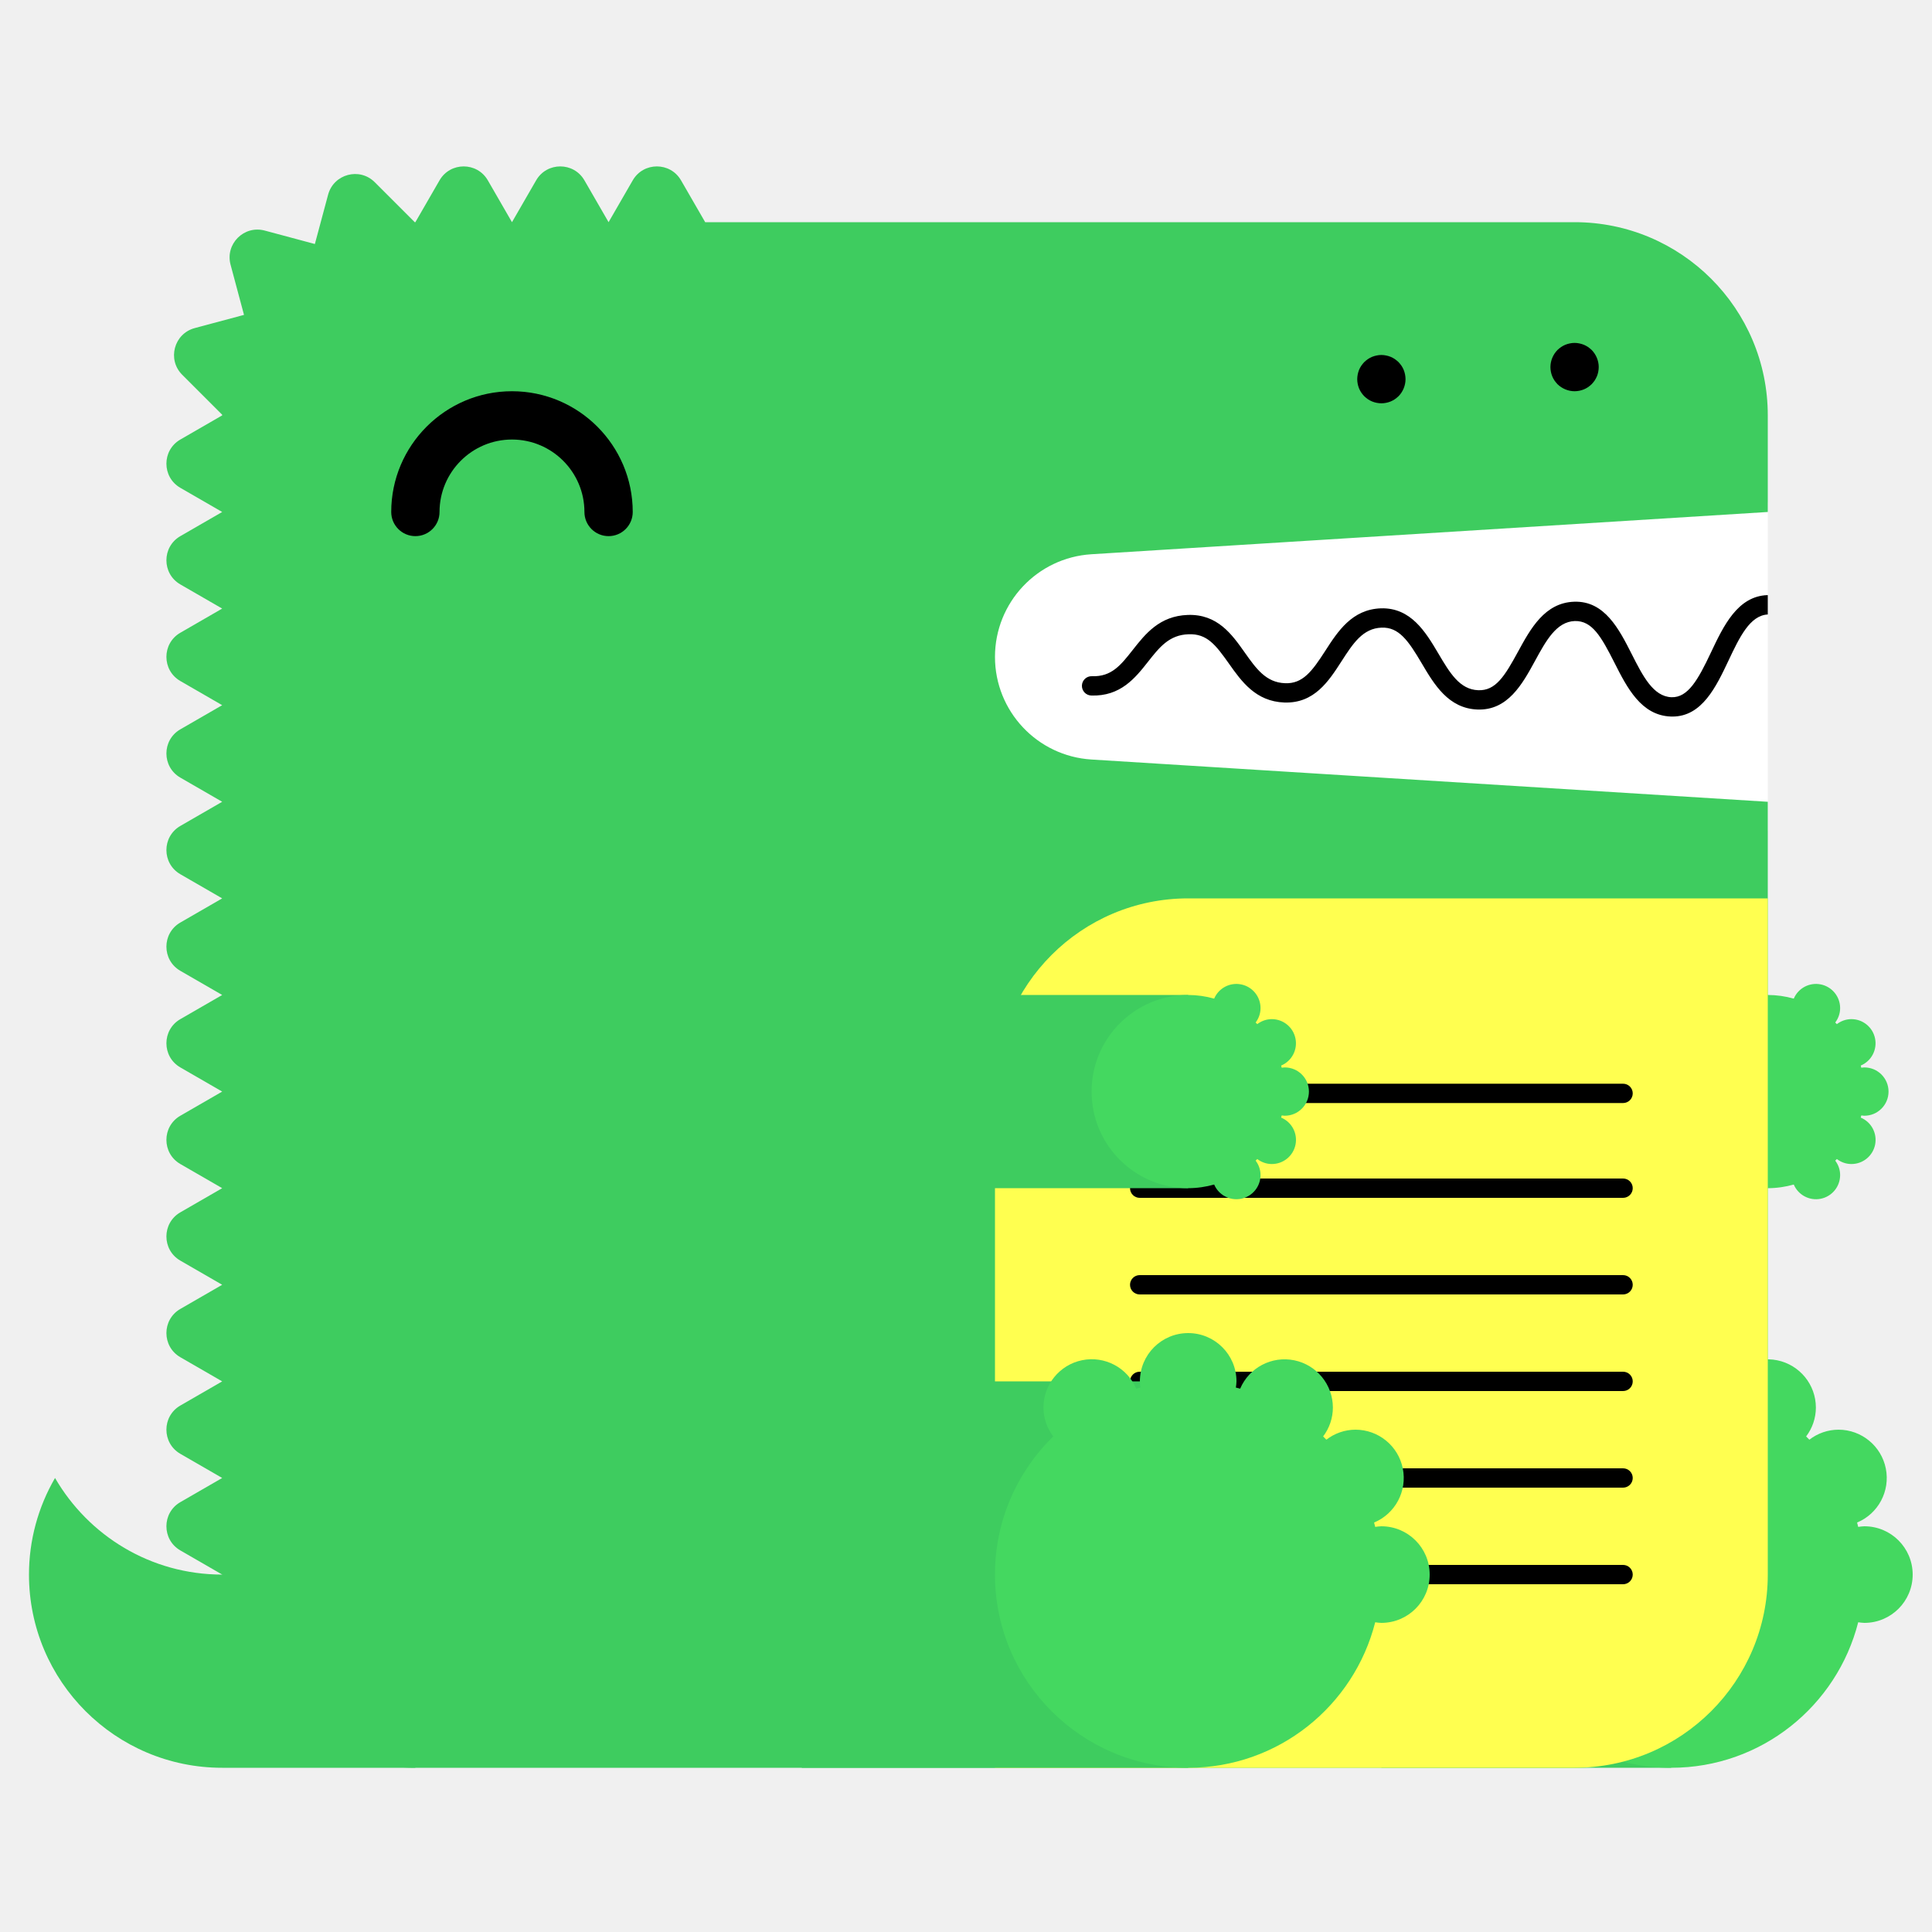
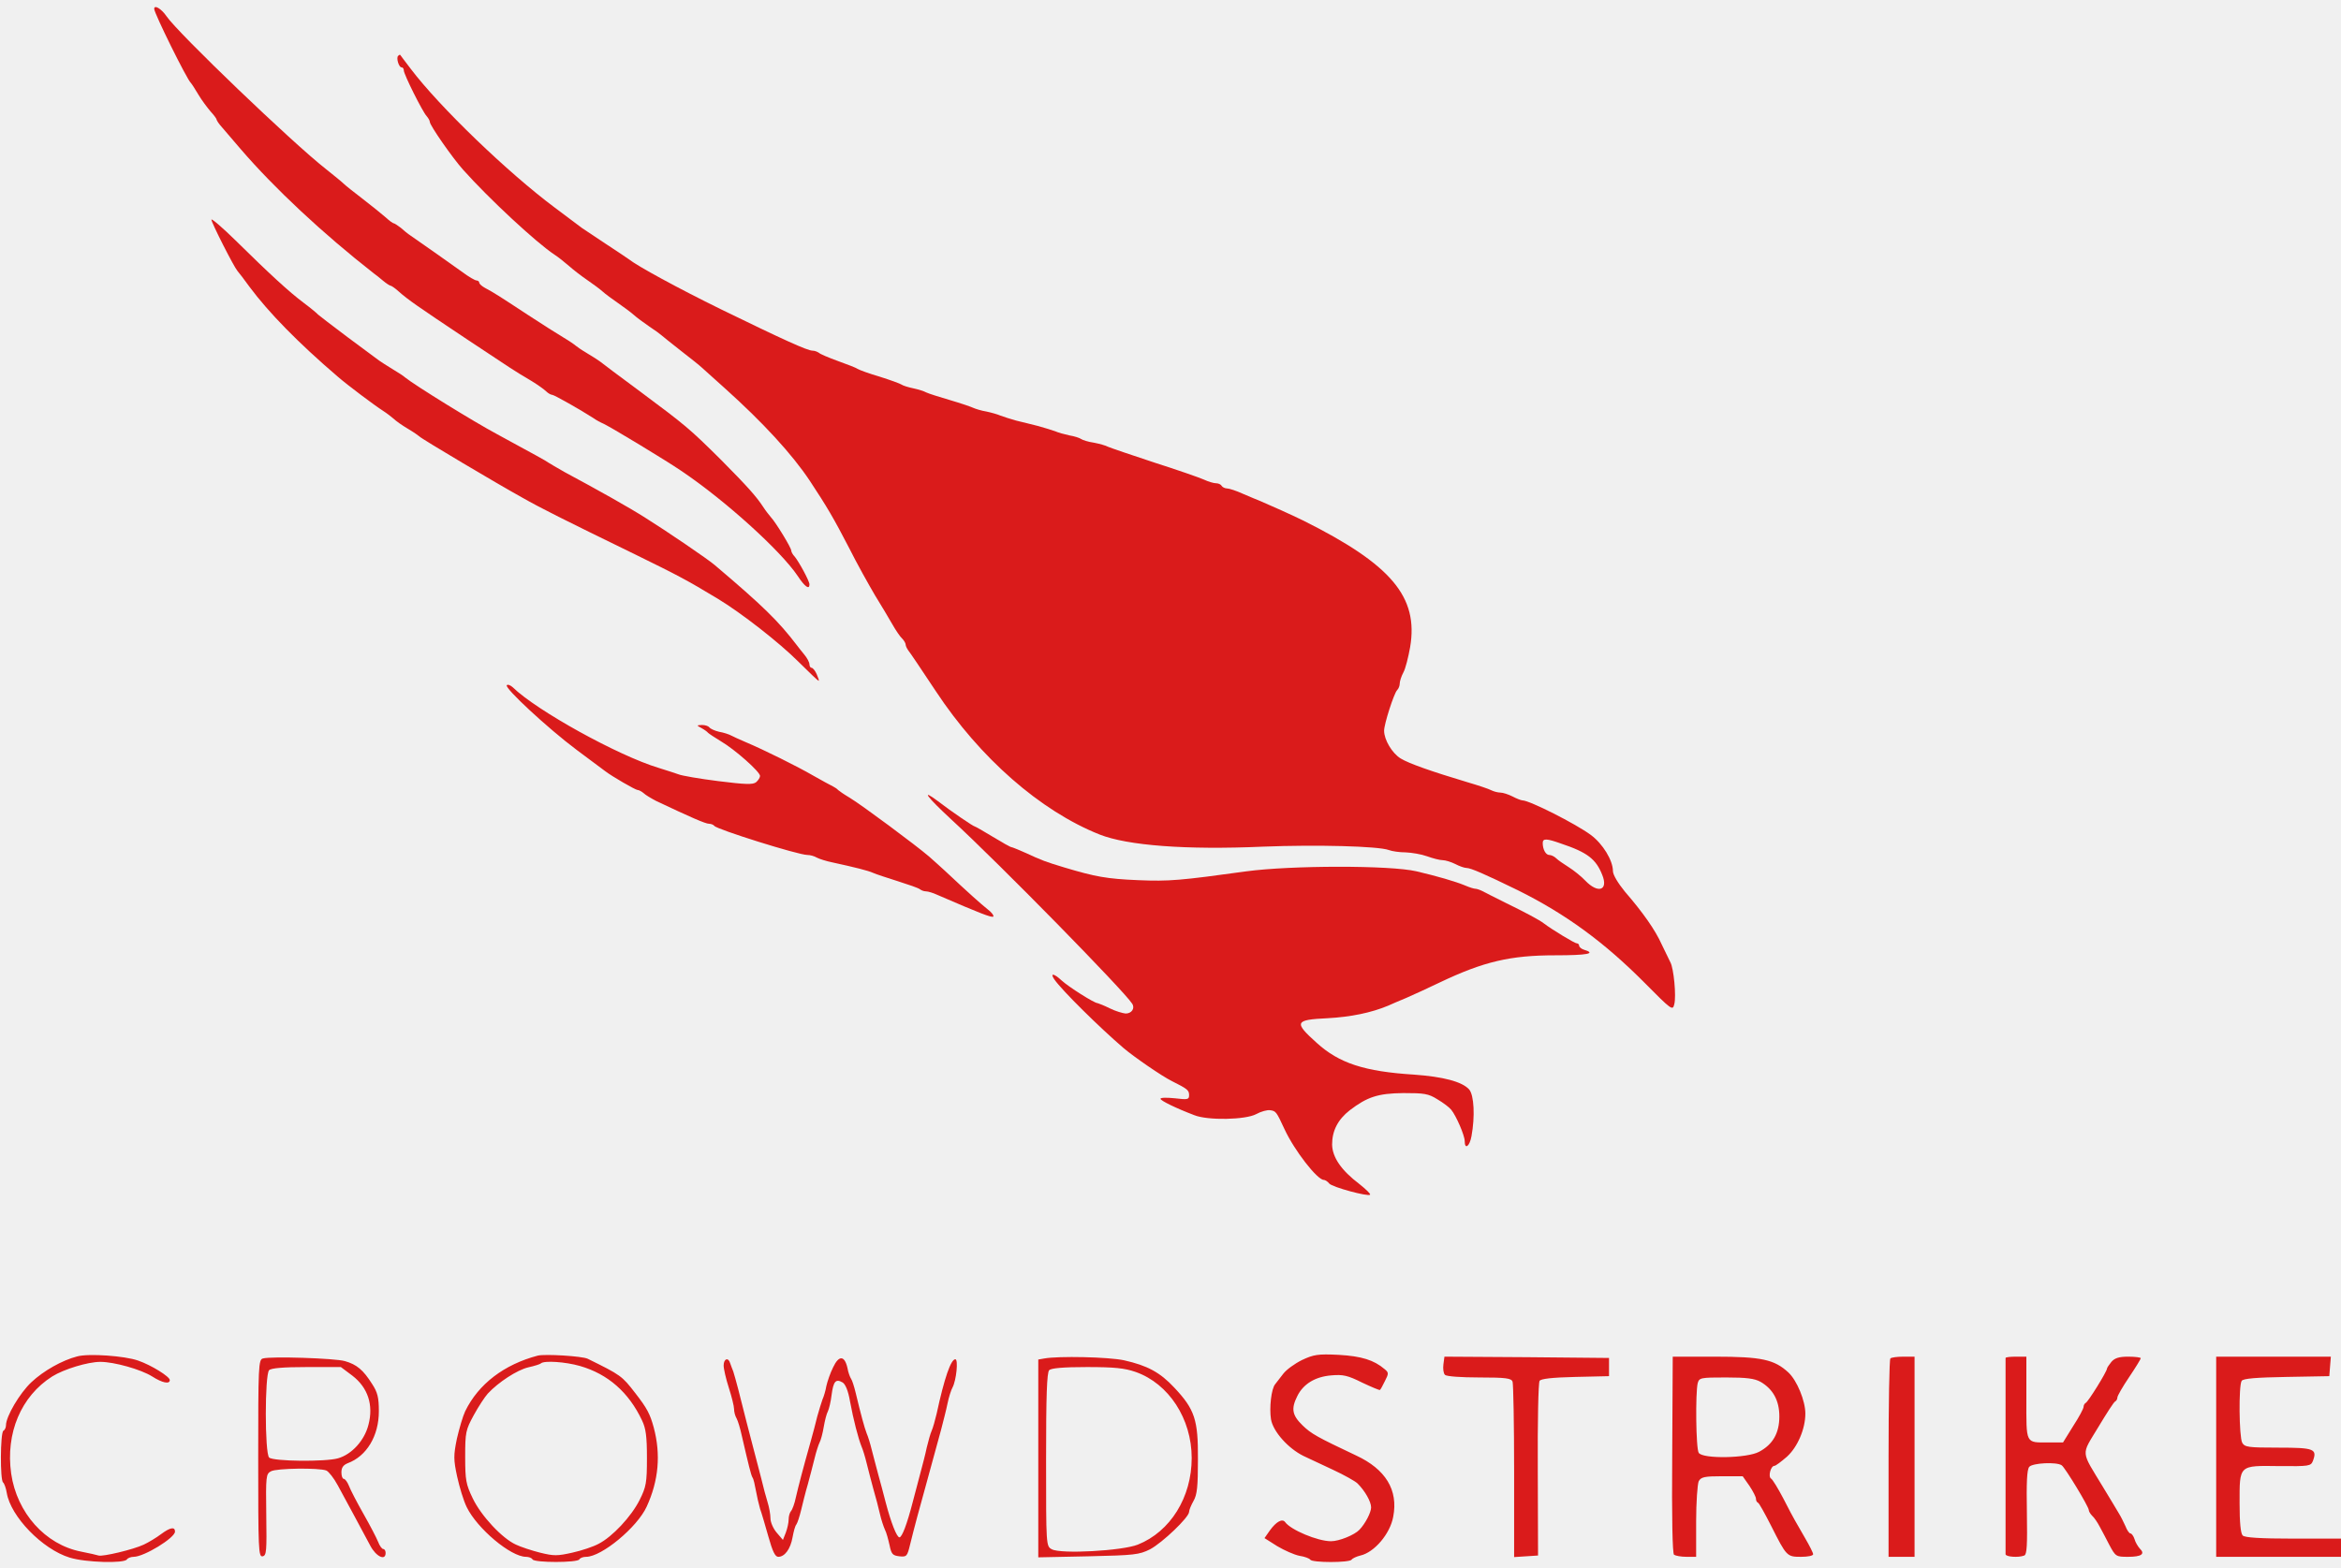
- <svg xmlns="http://www.w3.org/2000/svg" width="200" height="200" viewBox="0 0 200 200">
-   <g fill="none" fill-rule="evenodd">
-     <path fill="#FFF" d="M99 52h84v34H99z" />
-     <path d="M23 163c-7.398 0-13.843-4.027-17.303-10A19.886 19.886 0 0 0 3 163c0 11.046 8.954 20 20 20h20v-20H23z" fill="#3ECC5F" />
-     <path d="M112.98 57.376L183 53V43c0-11.046-8.954-20-20-20H73l-2.5-4.33c-1.112-1.925-3.889-1.925-5 0L63 23l-2.5-4.33c-1.111-1.925-3.889-1.925-5 0L53 23l-2.5-4.33c-1.111-1.925-3.889-1.925-5 0L43 23c-.022 0-.042.003-.065.003l-4.142-4.141c-1.57-1.571-4.252-.853-4.828 1.294l-1.369 5.104-5.192-1.392c-2.148-.575-4.111 1.389-3.535 3.536l1.39 5.193-5.102 1.367c-2.148.576-2.867 3.259-1.296 4.83l4.142 4.142c0 .021-.003.042-.003.064l-4.33 2.5c-1.925 1.111-1.925 3.889 0 5L23 53l-4.33 2.5c-1.925 1.111-1.925 3.889 0 5L23 63l-4.33 2.5c-1.925 1.111-1.925 3.889 0 5L23 73l-4.33 2.5c-1.925 1.111-1.925 3.889 0 5L23 83l-4.33 2.5c-1.925 1.111-1.925 3.889 0 5L23 93l-4.33 2.5c-1.925 1.111-1.925 3.889 0 5L23 103l-4.33 2.5c-1.925 1.111-1.925 3.889 0 5L23 113l-4.33 2.5c-1.925 1.111-1.925 3.889 0 5L23 123l-4.33 2.5c-1.925 1.111-1.925 3.889 0 5L23 133l-4.33 2.5c-1.925 1.111-1.925 3.889 0 5L23 143l-4.33 2.5c-1.925 1.111-1.925 3.889 0 5L23 153l-4.33 2.5c-1.925 1.111-1.925 3.889 0 5L23 163c0 11.046 8.954 20 20 20h120c11.046 0 20-8.954 20-20V83l-70.02-4.376A10.645 10.645 0 0 1 103 68c0-5.621 4.37-10.273 9.98-10.624" fill="#3ECC5F" />
-     <path fill="#3ECC5F" d="M143 183h30v-40h-30z" />
-     <path d="M193 158c-.219 0-.428.037-.639.064-.038-.15-.074-.301-.116-.451A5 5 0 0 0 190.32 148a4.96 4.96 0 0 0-3.016 1.036 26.531 26.531 0 0 0-.335-.336 4.955 4.955 0 0 0 1.011-2.987 5 5 0 0 0-9.599-1.959c-.148-.042-.297-.077-.445-.115.027-.211.064-.42.064-.639a5 5 0 0 0-5-5 5 5 0 0 0-5 5c0 .219.037.428.064.639-.148.038-.297.073-.445.115a4.998 4.998 0 0 0-9.599 1.959c0 1.125.384 2.151 1.011 2.987-3.717 3.632-6.031 8.693-6.031 14.3 0 11.046 8.954 20 20 20 9.339 0 17.16-6.41 19.361-15.064.211.027.42.064.639.064a5 5 0 0 0 5-5 5 5 0 0 0-5-5" fill="#44D860" />
-     <path fill="#3ECC5F" d="M153 123h30v-20h-30z" />
-     <path d="M193 115.5a2.5 2.5 0 1 0 0-5c-.109 0-.214.019-.319.032-.02-.075-.037-.15-.058-.225a2.501 2.501 0 0 0-.963-4.807c-.569 0-1.088.197-1.508.518a6.653 6.653 0 0 0-.168-.168c.314-.417.506-.931.506-1.494a2.5 2.5 0 0 0-4.8-.979A9.987 9.987 0 0 0 183 103c-5.522 0-10 4.478-10 10s4.478 10 10 10c.934 0 1.833-.138 2.69-.377a2.5 2.5 0 0 0 4.8-.979c0-.563-.192-1.077-.506-1.494.057-.055.113-.111.168-.168.42.321.939.518 1.508.518a2.5 2.5 0 0 0 .963-4.807c.021-.074.038-.15.058-.225.105.013.21.032.319.032" fill="#44D860" />
-     <path d="M63 55.5a2.5 2.5 0 0 1-2.5-2.5c0-4.136-3.364-7.5-7.5-7.5s-7.5 3.364-7.5 7.5a2.5 2.5 0 1 1-5 0c0-6.893 5.607-12.5 12.5-12.5S65.5 46.107 65.5 53a2.5 2.5 0 0 1-2.5 2.5" fill="#000" />
-     <path d="M103 183h60c11.046 0 20-8.954 20-20V93h-60c-11.046 0-20 8.954-20 20v70z" fill="#FFFF50" />
-     <path d="M168.02 124h-50.04a1 1 0 1 1 0-2h50.04a1 1 0 1 1 0 2m0 20h-50.04a1 1 0 1 1 0-2h50.04a1 1 0 1 1 0 2m0 20h-50.04a1 1 0 1 1 0-2h50.04a1 1 0 1 1 0 2m0-49.814h-50.04a1 1 0 1 1 0-2h50.04a1 1 0 1 1 0 2m0 19.814h-50.04a1 1 0 1 1 0-2h50.04a1 1 0 1 1 0 2m0 20h-50.04a1 1 0 1 1 0-2h50.04a1 1 0 1 1 0 2M183 61.611c-.012 0-.022-.006-.034-.005-3.09.105-4.552 3.196-5.842 5.923-1.346 2.85-2.387 4.703-4.093 4.647-1.889-.068-2.969-2.202-4.113-4.46-1.314-2.594-2.814-5.536-5.963-5.426-3.046.104-4.513 2.794-5.807 5.167-1.377 2.528-2.314 4.065-4.121 3.994-1.927-.07-2.951-1.805-4.136-3.813-1.321-2.236-2.848-4.75-5.936-4.664-2.994.103-4.465 2.385-5.763 4.4-1.373 2.13-2.335 3.428-4.165 3.351-1.973-.07-2.992-1.51-4.171-3.177-1.324-1.873-2.816-3.993-5.895-3.89-2.928.1-4.399 1.97-5.696 3.618-1.232 1.564-2.194 2.802-4.229 2.724a1 1 0 0 0-.072 2c3.017.101 4.545-1.8 5.872-3.487 1.177-1.496 2.193-2.787 4.193-2.855 1.926-.082 2.829 1.115 4.195 3.045 1.297 1.834 2.769 3.914 5.731 4.021 3.103.104 4.596-2.215 5.918-4.267 1.182-1.834 2.202-3.417 4.15-3.484 1.793-.067 2.769 1.35 4.145 3.681 1.297 2.197 2.766 4.686 5.787 4.796 3.125.108 4.634-2.62 5.949-5.035 1.139-2.088 2.214-4.06 4.119-4.126 1.793-.042 2.728 1.595 4.111 4.33 1.292 2.553 2.757 5.445 5.825 5.556l.169.003c3.064 0 4.518-3.075 5.805-5.794 1.139-2.41 2.217-4.68 4.067-4.773v-2z" fill="#000" />
-     <path fill="#3ECC5F" d="M83 183h40v-40H83z" />
-     <path d="M143 158c-.219 0-.428.037-.639.064-.038-.15-.074-.301-.116-.451A5 5 0 0 0 140.32 148a4.96 4.96 0 0 0-3.016 1.036 26.531 26.531 0 0 0-.335-.336 4.955 4.955 0 0 0 1.011-2.987 5 5 0 0 0-9.599-1.959c-.148-.042-.297-.077-.445-.115.027-.211.064-.42.064-.639a5 5 0 0 0-5-5 5 5 0 0 0-5 5c0 .219.037.428.064.639-.148.038-.297.073-.445.115a4.998 4.998 0 0 0-9.599 1.959c0 1.125.384 2.151 1.011 2.987-3.717 3.632-6.031 8.693-6.031 14.3 0 11.046 8.954 20 20 20 9.339 0 17.16-6.41 19.361-15.064.211.027.42.064.639.064a5 5 0 0 0 5-5 5 5 0 0 0-5-5" fill="#44D860" />
-     <path fill="#3ECC5F" d="M83 123h40v-20H83z" />
-     <path d="M133 115.5a2.5 2.5 0 1 0 0-5c-.109 0-.214.019-.319.032-.02-.075-.037-.15-.058-.225a2.501 2.501 0 0 0-.963-4.807c-.569 0-1.088.197-1.508.518a6.653 6.653 0 0 0-.168-.168c.314-.417.506-.931.506-1.494a2.5 2.5 0 0 0-4.8-.979A9.987 9.987 0 0 0 123 103c-5.522 0-10 4.478-10 10s4.478 10 10 10c.934 0 1.833-.138 2.69-.377a2.5 2.5 0 0 0 4.8-.979c0-.563-.192-1.077-.506-1.494.057-.055.113-.111.168-.168.42.321.939.518 1.508.518a2.5 2.5 0 0 0 .963-4.807c.021-.074.038-.15.058-.225.105.013.21.032.319.032" fill="#44D860" />
-     <path d="M143 41.75c-.16 0-.33-.02-.49-.05a2.52 2.52 0 0 1-.47-.14c-.15-.06-.29-.14-.431-.23-.13-.09-.259-.2-.38-.31-.109-.12-.219-.24-.309-.38s-.17-.28-.231-.43a2.619 2.619 0 0 1-.189-.96c0-.16.02-.33.05-.49.03-.16.08-.31.139-.47.061-.15.141-.29.231-.43.09-.13.2-.26.309-.38.121-.11.25-.22.38-.31.141-.09.281-.17.431-.23.149-.06.31-.11.47-.14.32-.07.65-.07.98 0 .159.03.32.08.47.14.149.06.29.14.43.23.13.09.259.2.38.31.11.12.22.25.31.38.09.14.17.28.23.43.06.16.11.31.14.47.029.16.05.33.05.49 0 .66-.271 1.31-.73 1.77-.121.11-.25.22-.38.31-.14.09-.281.17-.43.23a2.565 2.565 0 0 1-.96.19m20-1.25c-.66 0-1.3-.27-1.771-.73a3.802 3.802 0 0 1-.309-.38c-.09-.14-.17-.28-.231-.43a2.619 2.619 0 0 1-.189-.96c0-.66.27-1.3.729-1.77.121-.11.25-.22.38-.31.141-.09.281-.17.431-.23.149-.06.31-.11.47-.14.32-.07.66-.07.98 0 .159.03.32.08.47.14.149.06.29.14.43.23.13.09.259.2.38.31.459.47.73 1.11.73 1.77 0 .16-.021.33-.05.49-.03.16-.08.32-.14.47-.07.15-.14.29-.23.43-.09.13-.2.26-.31.38-.121.11-.25.22-.38.31-.14.09-.281.17-.43.23a2.565 2.565 0 0 1-.96.19" fill="#000" />
+ <svg xmlns="http://www.w3.org/2000/svg" height="1675" viewBox="-.3 3.8 900.3 599.8" width="2500">
+   <g fill="#da1b1b">
+     <path d="m59 5.5c0 1.7 12.6 27.2 14.1 28.5.3.3 1.6 2.3 2.9 4.5s3.5 5.1 4.7 6.5c1.3 1.4 2.3 2.8 2.3 3.1s.9 1.7 2.1 3c1.1 1.3 4.4 5.1 7.2 8.4 12.9 15 31.5 32.4 51.2 47.8.6.4 2.1 1.6 3.4 2.7s2.7 2 3 2 1.8 1 3.1 2.2c3.6 3.2 7.2 5.7 26.1 18.3 17.5 11.6 17.8 11.9 24.9 16.1 2.5 1.5 5.1 3.4 5.8 4.1s1.8 1.3 2.3 1.3c.7 0 10.8 5.7 15.9 9 .8.6 2.6 1.6 4 2.2 3.6 1.8 23.6 13.9 29.5 17.9 17 11.4 38.5 30.9 45 40.6 2.7 4.1 4.5 5.4 4.5 3.2 0-1.3-4.1-8.8-5.7-10.7-.7-.7-1.3-1.8-1.3-2.3 0-1.1-6-10.9-7.8-12.8-.7-.8-2.1-2.6-3-4-2.7-4.1-6-7.8-16.2-18.1-12.3-12.2-13.7-13.3-31-26.2-8-5.9-14.9-11.1-15.5-11.6-.5-.4-2.8-1.9-5-3.2s-4.2-2.7-4.5-3-2.3-1.7-4.5-3-8.5-5.3-14-8.9c-11.1-7.3-13-8.5-16.2-10.2-1.3-.7-2.3-1.6-2.3-2.1 0-.4-.5-.8-1-.8-.6 0-3-1.4-5.3-3.1-3.9-2.8-15.9-11.3-20-14.1-1.1-.7-2.8-2.1-3.9-3.1-1.2-.9-2.4-1.7-2.7-1.7s-1.7-1-3.1-2.3c-1.4-1.2-5.3-4.4-8.7-7s-6.8-5.3-7.5-6-3.8-3.2-6.8-5.6c-12.9-10.1-56.9-52.3-61.3-58.8-1.9-2.8-4.7-4.5-4.7-2.8z" />
+     <path d="m152.8 23.6c-.8.8.3 4.4 1.3 4.4.5 0 .9.5.9 1.2 0 1.5 7.2 15.9 8.8 17.6.6.7 1.2 1.7 1.2 2.2 0 1.3 8.6 13.7 12.8 18.4 10 11.2 28.2 28.1 35.2 32.7 1.4.9 3.9 2.9 5.5 4.3 1.7 1.5 4.8 3.9 7 5.4s4.9 3.5 5.9 4.4c1.1 1 3.8 3 6 4.5 2.3 1.6 5 3.6 6 4.5 1.1 1 3.8 3 6 4.5 2.3 1.5 4.3 3 4.6 3.3s3.7 3 7.5 6c3.9 3 7.5 5.9 8.1 6.5.6.5 4.6 4.1 8.9 8 14.6 13.1 25.8 25.3 32.6 35.5 6.6 10 9.2 14.4 15.1 25.8 3.1 6.2 7.7 14.4 10 18.3 2.4 3.9 5.4 8.9 6.7 11.2s3 4.8 3.8 5.5c.7.7 1.3 1.8 1.3 2.3s.5 1.5 1 2.2c.6.7 5.3 7.7 10.6 15.7 16.9 25.6 40.1 46 62.9 55.1 10.8 4.3 33.4 6 63 4.7 20.6-.8 44.2-.2 48.3 1.3 1.3.5 4.2.9 6.5.9 2.3.1 6 .7 8.2 1.5s4.9 1.5 6 1.5 3.3.7 4.9 1.5c1.5.8 3.5 1.5 4.3 1.5 1.6 0 7.1 2.4 19.8 8.6 18.3 9.1 33.1 19.9 48.7 35.6 10.4 10.5 10.8 10.8 11.4 8.2.8-3.1-.2-13.7-1.5-16.1-.5-1-2-4.1-3.3-6.8-2.5-5.6-7.2-12.3-14.2-20.4-2.7-3.3-4.6-6.5-4.6-7.9 0-4.1-3.9-10.5-8.5-13.9-5.8-4.3-23.6-13.3-26.3-13.3-.5 0-2.3-.7-3.8-1.5-1.6-.8-3.7-1.5-4.7-1.5-.9 0-2.5-.4-3.5-.9-.9-.5-5.1-1.9-9.2-3.1-13.7-4.1-22.5-7.2-25.6-9.1-3.3-2-6.4-7.2-6.4-10.7 0-2.6 3.8-14.4 5-15.6.6-.6 1-1.7 1-2.5 0-.9.6-2.8 1.4-4.3.8-1.4 1.9-5.8 2.6-9.7 3.3-19.4-7.2-31.8-41-48.7-4.5-2.2-12.7-5.9-16.5-7.5-1.1-.4-4.1-1.7-6.7-2.8-2.6-1.2-5.4-2.1-6.2-2.1s-1.8-.5-2.1-1c-.3-.6-1.3-1-2.2-1-.8 0-2.9-.6-4.6-1.4-1.8-.8-10.4-3.8-19.2-6.6-8.8-2.9-16.7-5.6-17.6-6-.9-.5-3.4-1.2-5.5-1.6-2.2-.3-4.3-1-4.9-1.4-.5-.4-2.6-1.1-4.5-1.4-1.9-.4-4.4-1.1-5.5-1.6-1.1-.4-4-1.3-6.5-2-2.5-.6-6.3-1.6-8.5-2.1-2.2-.6-4.9-1.5-6-1.9-1.1-.5-3.6-1.2-5.5-1.6-1.9-.3-4.1-1-5-1.4-.8-.4-4.9-1.8-9-3s-8.2-2.5-9-2.9c-.9-.5-3.1-1.2-5-1.6s-3.9-1-4.5-1.4c-.5-.4-4.4-1.8-8.5-3.1-4.1-1.2-7.9-2.6-8.5-3-.5-.4-3.9-1.7-7.5-3s-6.9-2.7-7.4-3.2c-.6-.4-1.6-.8-2.4-.8-2 0-11.4-4.3-35.2-15.9-16.7-8.2-32.1-16.6-35.5-19.3-.5-.4-4.6-3.1-9-6s-8.4-5.6-9-6c-.5-.4-5.2-3.9-10.4-7.8-18.1-13.5-44.4-38.8-55.5-53.5-2.1-2.8-3.9-5.1-4-5.3-.2-.1-.5.1-.8.4zm447.2 303c10.2 3.4 13.5 6 15.9 12.1 2.4 5.9-1.6 7.3-6.5 2.2-1.6-1.7-4.5-4-6.4-5.2s-4.1-2.7-4.8-3.4-1.9-1.3-2.7-1.3c-1.3 0-2.5-2.1-2.5-4.6 0-1.8 1.4-1.8 7 .2zm-519-240c0 1.1 8.5 17.9 10 19.7.6.7 2.7 3.4 4.7 6.2 7.3 9.8 18.7 21.5 33.9 34.5 3.8 3.3 14.2 11.1 17.5 13.2 1.4.9 3.2 2.3 4 3 .8.8 3.2 2.5 5.4 3.8s4.2 2.7 4.5 3c.6.8 30.1 18.3 39.5 23.5 7.4 4.2 15.4 8.2 43.5 21.9 16.5 8.1 19.6 9.7 31.7 17 9.1 5.5 23.7 16.9 31 24.2 4.1 4.1 7.6 7.4 7.8 7.4.3 0-.1-1.1-.7-2.5s-1.5-2.5-2-2.5c-.4 0-.8-.6-.8-1.3 0-.8-.9-2.5-2-3.8s-2.3-2.9-2.7-3.4c-7.3-9.6-13.3-15.4-31.7-31-2.5-2.2-19-13.4-26.7-18.2-6.1-3.9-18.4-10.8-30.9-17.5-3-1.7-5.9-3.4-6.5-3.8-.9-.7-5.2-3-19.5-10.8-9-4.8-31.8-18.9-35.5-21.9-.5-.5-2.8-2-5-3.3s-4.4-2.8-5-3.2c-.5-.4-5.9-4.4-12-8.9-6-4.5-11.2-8.5-11.5-8.8-.3-.4-2.7-2.4-5.5-4.5-5.6-4.2-12.8-10.8-26.2-24-5.1-5-9.3-8.6-9.3-8zm113.6 179.1c-1 1 15.8 16.6 26.9 24.9 5.5 4.1 10.5 7.8 11 8.2 2.6 2 11.6 7.2 12.4 7.2.5 0 1.6.6 2.3 1.2.7.7 2.9 2 4.8 3 13.3 6.3 19 8.8 20.4 8.8.8 0 1.7.4 2 .8.8 1.3 32.3 11.2 35.8 11.2 1 0 2.6.4 3.6 1 .9.5 3.7 1.4 6.2 1.9 8.7 1.9 13.5 3.1 15.5 4 1.1.5 5.4 1.9 9.5 3.2s7.9 2.6 8.5 3.1c.5.4 1.5.8 2.3.8s2.8.6 4.5 1.4c16.4 7.1 20.8 8.8 21.4 8.3.3-.4-.7-1.7-2.3-2.9-2.5-2-6.9-5.9-16.4-14.8-1.5-1.4-4.2-3.8-6-5.4-5-4.3-26-19.9-30.5-22.6-2.2-1.3-4.2-2.7-4.5-3-.3-.4-1.2-1-2-1.4s-4.2-2.2-7.5-4.1c-6.2-3.6-18.9-9.9-26-12.9-2.2-.9-4.7-2.1-5.5-2.5-.9-.5-3-1.2-4.8-1.5-1.7-.4-3.4-1.2-3.7-1.7-.4-.5-1.6-.9-2.8-.9-2.2.1-2.2.1-.2 1.2 1.1.6 2.2 1.4 2.5 1.8.3.3 2.5 1.8 5 3.3 5.3 3.1 15 11.7 15 13.3 0 .6-.7 1.7-1.5 2.4-1.2 1-4.1.9-14.5-.4-7.2-.9-14.1-2.1-15.3-2.6-1.2-.4-4.7-1.6-7.7-2.5-15.6-4.7-47-22.1-56.1-31-.9-.8-1.9-1.2-2.3-.8z" />
+     <path d="m365.5 317.3c18.7 17.2 66.6 66.1 69.6 70.9 1.2 1.8-.2 3.8-2.5 3.8-1.1-.1-3.9-.9-6.1-2s-4.3-1.9-4.7-2c-1.3 0-11.2-6.3-13.8-8.7-3-2.8-4.6-3-2.8-.4 2.9 4.2 17.4 18.5 26.5 26.3 4.1 3.5 15 11 18.7 12.8 6 3 6.6 3.5 6.6 5.4 0 1.7-.5 1.8-5.5 1.2-3-.3-5.5-.3-5.5.2 0 .7 5.9 3.6 13 6.3 5.2 2.1 19.7 1.8 23.8-.4 1.8-1 4.3-1.7 5.4-1.5 2.2.3 2.4.6 5.5 7.3 3.8 8.2 12.6 19.5 15.1 19.5.5 0 1.5.6 2.1 1.4 1.2 1.4 14.9 5.1 15.7 4.3.3-.3-1.6-2.1-4.1-4.1-7-5.3-10.4-10.3-10.5-15.2 0-5.3 2.2-9.6 6.8-13.2 6.7-5.1 10.8-6.5 20.6-6.6 8 0 9.6.2 13.1 2.4 2.2 1.3 4.6 3.1 5.3 4 1.9 2.3 5.2 9.9 5.2 12.1 0 3.4 1.9 2 2.6-1.9 1.4-7.6 1-15.8-.9-18-2.7-3-10-4.9-21.2-5.7-19.1-1.2-28.8-4.4-37.4-12.2-8.9-8-8.5-8.9 4.2-9.5 9-.5 16.7-2.1 23.2-4.8 1.1-.5 4.3-1.9 7-3 2.8-1.2 8.6-3.9 13-6 16.8-8 27.1-10.4 44.3-10.4 12.5 0 15.8-.7 11.2-2.1-1.1-.3-2-1.1-2-1.6s-.4-.9-.9-.9c-.8 0-9.4-5.2-12.7-7.7-1.5-1.2-7.1-4.2-14.9-8-3.8-1.9-7.8-3.9-8.7-4.4-1-.5-2.2-.9-2.7-.9s-2.2-.5-3.8-1.2c-4.1-1.7-10.8-3.6-18.8-5.5-10.2-2.4-48.5-2.3-65.5 0-25.3 3.5-29.7 3.9-41.5 3.4-12.1-.5-16.5-1.3-28.5-4.9-7.3-2.2-8.6-2.7-15.1-5.7-2.5-1.1-4.9-2.1-5.2-2.1-.4 0-3.6-1.8-7.2-4s-6.8-4-7-4c-.5 0-8.9-5.7-14.1-9.7-6.8-5.1-4.3-1.7 5.1 7zm-336.1 206.6c-5.8 1.5-12.9 5.5-17.6 9.9-4.5 4.2-9.8 13.2-9.8 16.6 0 .8-.4 1.8-1 2.1-1.2.8-1.3 19.2-.1 19.9.4.3 1.1 2.1 1.4 4 1.5 9.1 13.7 21.7 24.2 24.9 6.1 1.9 21 2.3 22 .7.3-.5 1.5-1 2.6-1 4 0 15.9-7.3 15.9-9.7 0-2-1.9-1.6-5.4 1-1.7 1.3-4.7 3.1-6.6 4-4 1.9-15.8 4.7-17.4 4.2-.6-.2-3.6-.9-6.7-1.5-13.8-2.7-24.7-14.9-26.9-30-2.2-15.6 3.8-29.8 15.8-37.4 4.5-2.8 13.7-5.6 18.5-5.6 5.3 0 15.6 2.9 19.9 5.6 3.9 2.5 6.8 3.1 6.8 1.4 0-1.3-7-5.7-12.2-7.5-5.1-1.8-19-2.8-23.4-1.6zm177.1-.3c-12.9 3.4-22.8 10.9-27.9 21.4-.9 1.9-2.3 6.7-3.2 10.6-1.3 6.4-1.3 8 .1 14.5.9 4.1 2.5 9.4 3.7 11.8 4 8.2 16.9 19.1 22.8 19.1 1 0 2.2.4 2.5 1 .8 1.3 17.2 1.3 18 0 .3-.6 1.5-1 2.6-1 6 0 19.7-11.4 23.3-19.3 4.6-10 5.5-20.1 2.7-30.5-1.4-5.1-2.5-7.3-7.1-13.2-5.1-6.6-5.5-6.9-18.3-13.2-2.1-1-16.3-1.9-19.2-1.2zm16.3 4c10.7 3.1 18.7 10.1 23.8 20.9 1.5 3.1 1.9 6.2 1.9 14.5 0 9.5-.3 11.1-2.8 16.1-3.2 6.4-10.5 14.2-15.8 16.9-2 1.1-6.5 2.6-10.1 3.4-5.8 1.3-7.1 1.3-12.4 0-3.2-.8-7.4-2.2-9.3-3.1-5.3-2.4-13.4-11.1-16.6-17.8-2.6-5.4-2.9-7-2.9-16 0-9.4.2-10.3 3.3-16 1.8-3.3 4.3-7.1 5.4-8.3 4.1-4.4 11.3-9.1 15.6-10.1 2.3-.5 4.5-1.2 4.8-1.5 1.2-1.2 9.6-.6 15.1 1zm277.6-2.3c-2.8 1.4-6 3.7-7.2 5.3s-2.6 3.4-3.1 4c-1.5 1.8-2.3 9.1-1.6 13.5.8 4.7 6.6 11.2 12.5 14.1 1.9.9 7 3.3 11.3 5.3s8.6 4.4 9.5 5.3c2.9 2.9 5.2 7 5.2 9.2 0 1.9-2.2 6.2-4.5 8.6-1.9 2-7.8 4.4-10.9 4.4-5.2 0-15.6-4.4-17.7-7.4-1.1-1.4-3.4-.1-5.8 3.2l-2.1 3 4.9 3.1c2.7 1.6 6.5 3.3 8.5 3.7 2 .3 3.9 1 4.2 1.5.7 1.2 15.1 1.2 15.9 0 .3-.5 1.8-1.2 3.4-1.6 5.3-1.2 11.4-8.3 12.6-14.9 2-10.3-2.9-18.3-14.3-23.6-15-7.1-17.2-8.3-20.6-11.6-4-3.9-4.4-6.4-2-11.2 2.3-4.7 6.9-7.5 13.1-8 4.5-.4 6.3 0 11.9 2.8 3.6 1.7 6.7 3 6.8 2.8.2-.1 1.1-1.7 1.9-3.4 1.5-2.9 1.5-3.3-.1-4.6-4.1-3.5-8.9-5-17.7-5.5-8-.4-9.6-.1-14.1 2zm-399.6-.6c-1.7.4-1.8 3.1-1.8 38.4 0 35.2.1 38 1.7 37.7 1.5-.3 1.6-1.9 1.4-16-.2-14.8-.1-15.7 1.8-16.7 2.1-1.2 18.5-1.4 21.3-.3.9.4 2.9 2.9 4.4 5.7 3.4 6.2 9.5 17.6 12.5 23.2 2.2 4.2 5.9 6 5.9 2.8 0-.8-.4-1.5-.9-1.5s-1.4-1.2-2-2.8c-.6-1.5-3.1-6.3-5.6-10.7s-5-9.2-5.6-10.8c-.6-1.5-1.5-2.7-2-2.7s-.9-1.1-.9-2.5c0-1.8.7-2.8 2.4-3.5 7.3-2.7 12-10.5 12-20 0-5.3-.5-7.3-2.6-10.5-3.4-5.4-5.9-7.5-10.5-8.8-3.9-1.1-28.4-1.9-31.5-1zm34.4 6.6c6 4.6 8.2 11.3 6.2 18.9-1.5 6-6.4 11.4-11.7 12.9-4.8 1.4-25 1.2-26.5-.3-1.7-1.7-1.7-31.9 0-33.6.8-.8 5.5-1.2 14.4-1.2h13.2zm184.9-3.2c-1.1 2.2-2.2 5.4-2.6 7.2-.3 1.8-1 4.1-1.5 5.2-.4 1.1-1.3 4-2 6.5-.6 2.5-1.7 6.7-2.5 9.5-3.1 11-4.7 17.2-5.7 21.5-.5 2.5-1.4 4.9-1.9 5.4-.5.6-.9 2-.9 3.2 0 1.3-.5 3.5-1.1 5.1l-1.1 2.8-2.4-2.8c-1.3-1.5-2.4-4-2.4-5.5s-.5-4.3-1.1-6.2-1.7-6-2.4-9c-.8-3-2.1-8.2-3-11.5-1.6-6-3.5-13.5-5.9-23-.7-2.8-1.6-5.8-1.9-6.8-.4-.9-.9-2.4-1.2-3.2-.7-2.4-2.5-1.7-2.5.9 0 1.3.9 5.2 2 8.6s2 7.1 2 8.1c0 1.1.4 2.7 1 3.7.5.9 1.4 3.9 2 6.7 2.6 11.2 3.5 15 4.1 16 .4.5.9 2.8 1.3 5s1.1 5.3 1.6 7c.6 1.6 2 6.5 3.2 10.7 1.6 5.7 2.6 7.8 3.8 7.8 2.5 0 4.7-3 5.5-7.5.4-2.2 1-4.5 1.5-5 .4-.6 1.2-3 1.8-5.5s1.7-7 2.6-10c.8-3 2-7.5 2.6-10s1.5-5.2 1.9-6c.5-.9 1.2-3.6 1.6-6s1.1-5.1 1.6-6c.4-.8 1.1-3.6 1.4-6.2.7-5.3 1.6-6.4 4.2-4.9 1.1.6 2.2 3.2 2.9 7.3 1.3 7.1 3.2 14.3 4.4 17.3.5 1.1 1.4 4 2 6.5s1.8 7 2.6 10c.9 3 2 7.3 2.5 9.5s1.4 4.9 1.9 6c.6 1.1 1.3 3.8 1.8 6 .7 3.5 1.2 4 3.8 4.3 2.8.3 3 0 4.1-4.5.6-2.6 1.9-7.4 2.7-10.5.9-3.2 2.3-8.3 3.1-11.3 1.5-5.4 2.9-10.6 6.1-22.3.8-3.1 2-7.7 2.5-10.2s1.4-5.2 1.9-6.1c1.5-2.8 2.3-10.9 1.1-10.9-1.7 0-4.2 7.1-7.2 21-.6 2.5-1.4 5.4-1.9 6.5s-1.3 4-1.9 6.5c-.5 2.5-1.7 7-2.5 10s-2.1 8-2.9 11c-2.2 8.5-4.1 13.5-5.1 13.5s-3.2-5.5-5.3-13.5c-.8-3-2-7.8-2.8-10.5-.7-2.8-1.9-7-2.5-9.5s-1.5-5.4-2-6.5c-.8-2-2.3-7.5-4.2-15.5-.6-2.5-1.4-5-1.8-5.5-.4-.6-1.1-2.4-1.4-4.2-1.1-4.8-3.3-4.9-5.5-.2zm81.2-3.4-2.3.4v76.1l19.3-.4c17.7-.4 19.5-.6 23.7-2.7 4.7-2.5 15-12.3 15-14.4 0-.7.8-2.6 1.7-4.2 1.4-2.4 1.7-5.6 1.7-16 .1-15.2-1.2-19.2-9.1-27.6-5.5-5.9-10.4-8.5-19.3-10.5-6-1.3-25.3-1.7-30.7-.7zm35.2 5.2c12.7 4.5 21.5 18 21.5 33.1s-8.2 28.3-20.7 33.3c-6 2.4-29.6 3.7-33.1 1.8-2.2-1.2-2.2-1.3-2.2-34.4 0-24.6.3-33.6 1.2-34.5.8-.8 5.5-1.2 14.5-1.2 10.6 0 14.5.4 18.8 1.9zm118.3-2.9c-.2 1.6 0 3.4.6 4s6.2 1 13.2 1c10.2 0 12.3.3 12.8 1.6.3.9.6 16.4.6 34.5v33l4.6-.3 4.6-.3-.1-33c-.1-18.2.2-33.5.7-34.2.5-.8 4.9-1.3 13.7-1.5l13-.3v-7l-31.6-.3-31.7-.2zm88 34.7c-.2 24.4.1 38.1.7 38.5s2.7.8 4.8.8h3.7v-13.6c0-7.4.5-14.4 1-15.5.9-1.6 2.2-1.9 9-1.9h7.9l2.6 3.7c1.4 2.1 2.5 4.3 2.5 4.9 0 .7.3 1.4.8 1.6.4.1 2.6 4.1 5 8.8 6 11.9 6.1 12 11.6 12 2.5 0 4.6-.4 4.6-1 0-.5-1.4-3.3-3.1-6.2s-3.4-6-3.9-6.8-2.5-4.6-4.5-8.5c-2-3.8-4.1-7.3-4.7-7.6-1.2-.8-.1-4.9 1.3-4.9.5 0 2.6-1.6 4.8-3.5 4.1-3.7 7.1-10.7 7.1-16.6 0-4.9-3.2-12.7-6.5-15.8-5.4-5-10.3-6.1-28.3-6.1h-16.2zm34-28c4.8 2.8 7.2 7.2 7.2 13.3 0 6.4-2.5 10.8-7.8 13.6-4.6 2.5-21.7 2.8-23.2.4-1.1-1.6-1.3-23.1-.4-26.8.6-2.1 1.1-2.2 10.9-2.2 7.9 0 11 .4 13.3 1.7zm49.9-9c-.4.3-.7 17.7-.7 38.5v37.8h10v-77h-4.3c-2.4 0-4.7.3-5 .7zm44.3-.2v75.5c0 1 4.9 1.4 7.2.5 1-.4 1.2-3.9 1-16.6-.2-11.4 0-16.4.9-17.5 1.2-1.5 10.5-2 12.5-.6 1.3.9 10.4 15.9 10.4 17.2 0 .5.6 1.5 1.3 2.2.8.7 2 2.5 2.8 4 .8 1.4 2.5 4.7 3.8 7.2 2.4 4.5 2.6 4.6 7.2 4.6 5.2 0 6.7-1.1 4.5-3.2-.7-.8-1.7-2.4-2-3.6-.4-1.2-1.1-2.2-1.6-2.2-.4 0-1.3-1.2-1.9-2.8-.7-1.5-1.7-3.6-2.4-4.7s-3.4-5.8-6.2-10.3c-8.7-14.4-8.5-12-1.9-23 3.2-5.3 6.1-9.9 6.6-10 .4-.2.8-.9.8-1.5s2-4.1 4.5-7.8 4.5-7 4.5-7.3-2.1-.6-4.8-.6c-3.5 0-5.2.5-6.5 2-.9 1.1-1.7 2.3-1.7 2.6 0 1.1-7.3 12.9-8.2 13.2-.4.2-.8.9-.8 1.5 0 .7-1.8 4-4 7.4l-3.9 6.3h-5.5c-9.1 0-8.6.9-8.6-17.1v-15.9h-4c-2.2 0-4 .2-4 .5zm81 38v38.5h48v-7h-18.3c-12.9 0-18.7-.4-19.5-1.2s-1.2-5-1.2-12.4c0-14.9-.4-14.5 15.3-14.3 11.5.1 12.1 0 12.9-2 1.7-4.6.5-5.1-13.3-5.1-11.7 0-12.9-.2-13.9-1.9-1.2-2.3-1.4-22-.2-23.8.6-.9 5.6-1.3 17.2-1.5l16.5-.3.3-3.8.3-3.7h-44.1z" />
  </g>
</svg>
